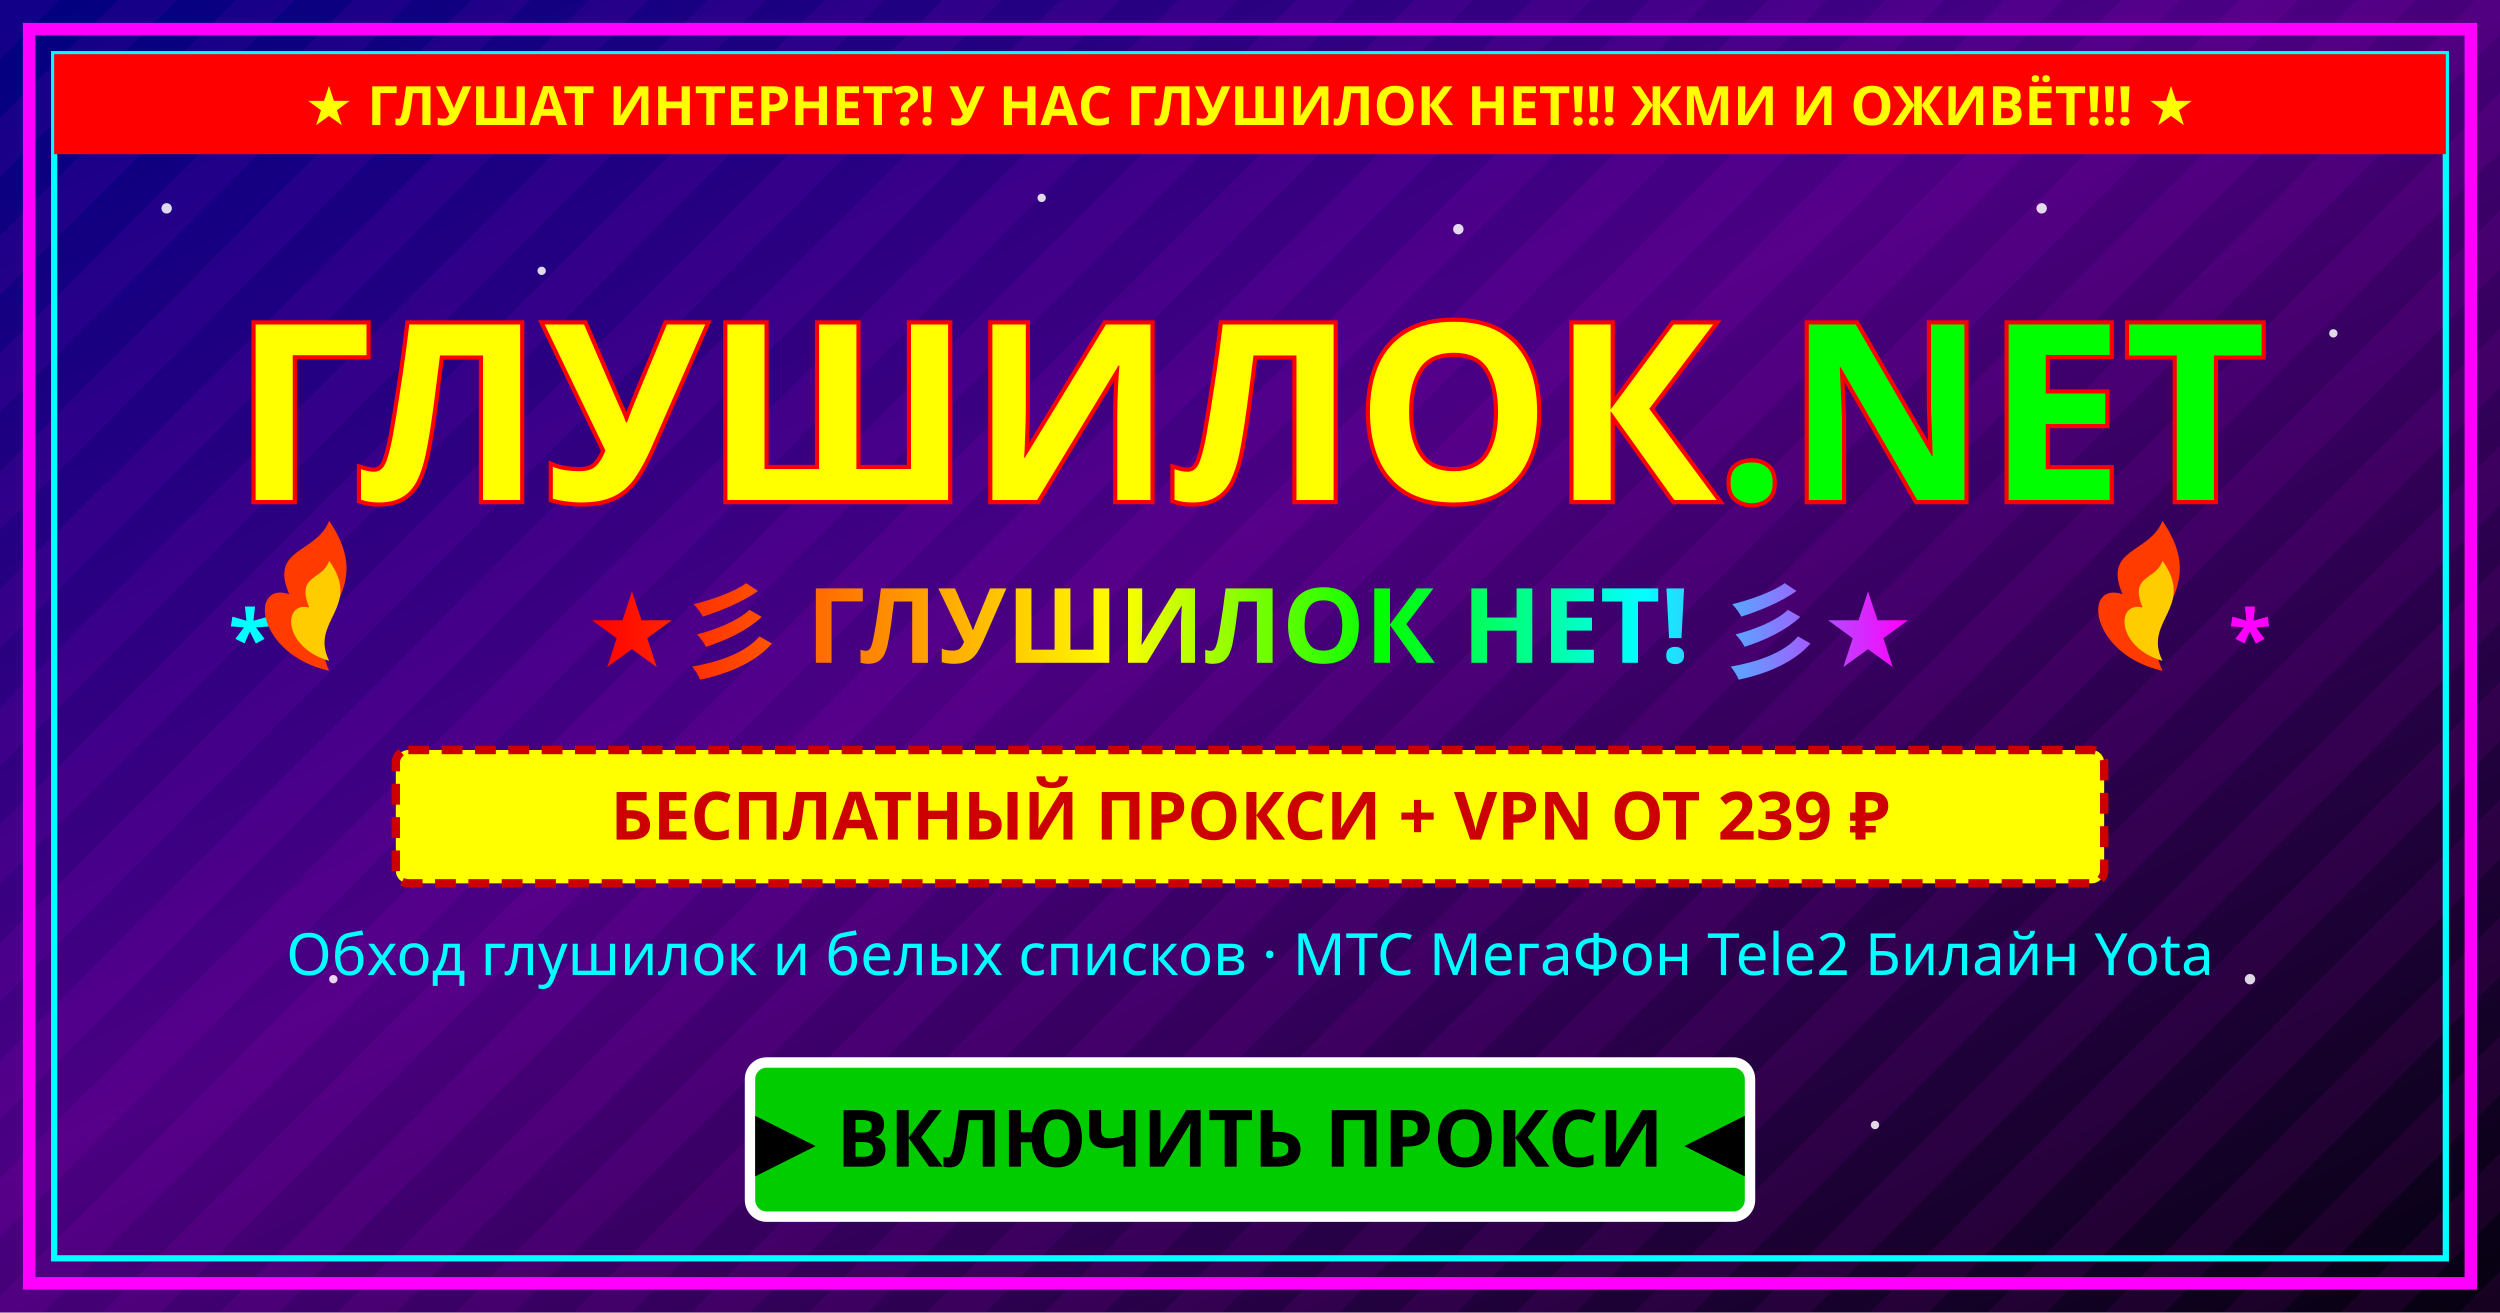
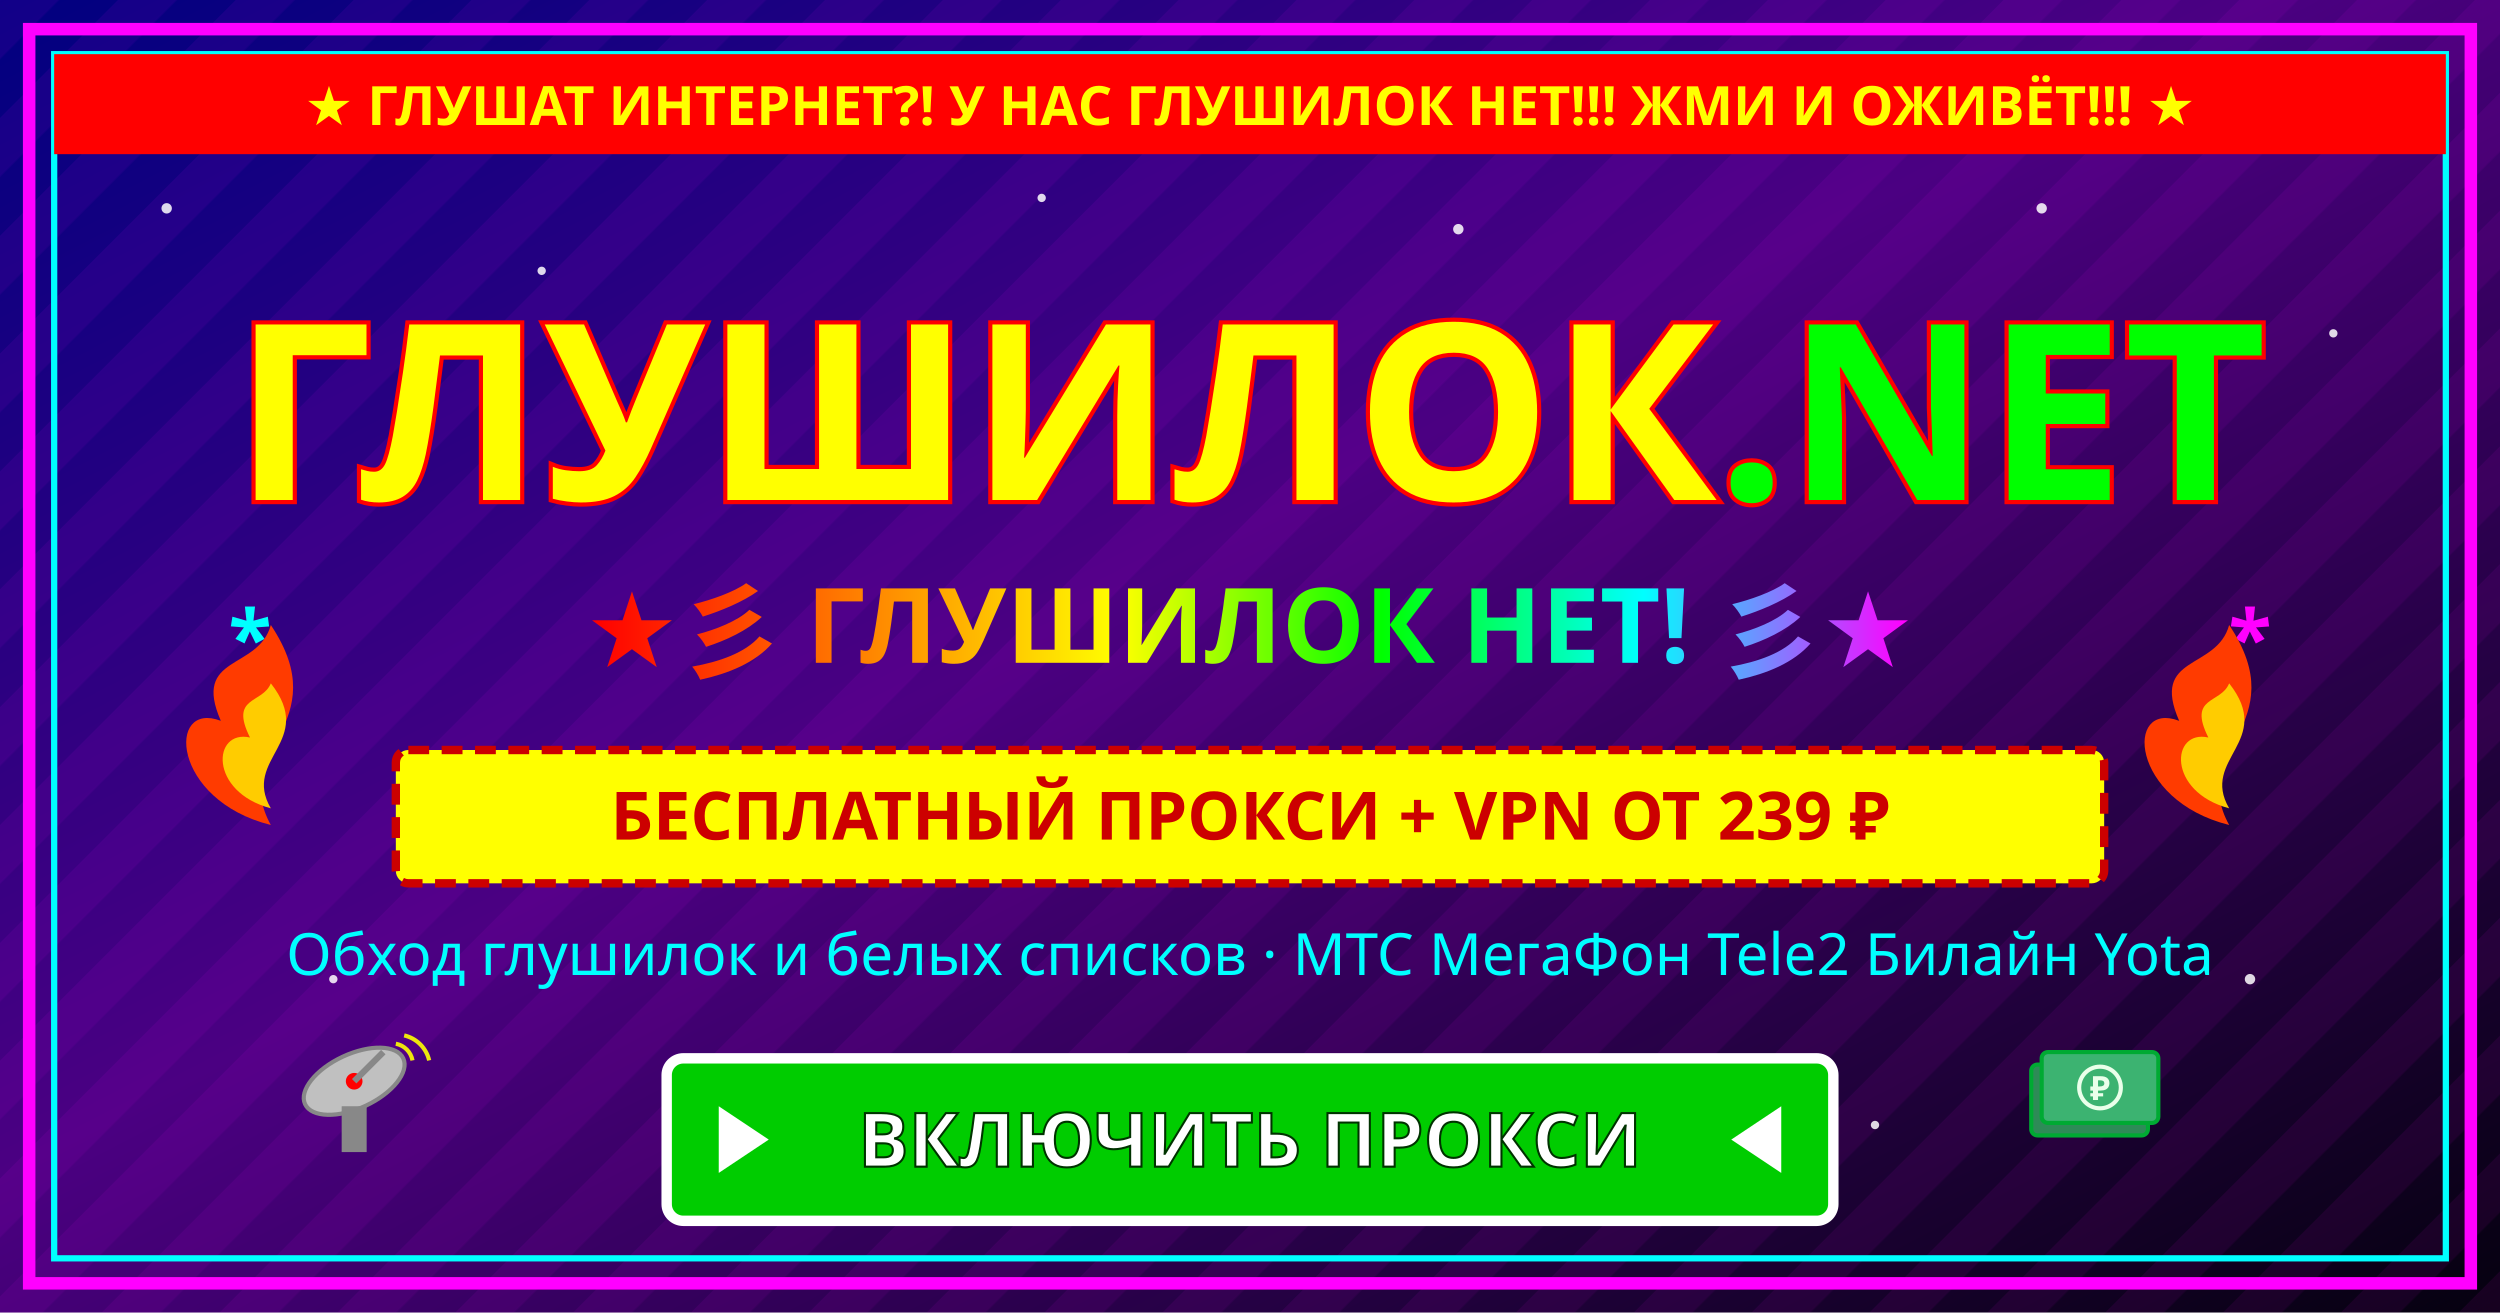
<svg xmlns="http://www.w3.org/2000/svg" width="1200" height="630" viewBox="0 0 1200 630" font-family="Comic Sans MS, Arial Black, sans-serif">
  <defs>
    <linearGradient id="bg" x1="0" y1="0" x2="1" y2="1">
      <stop offset="0%" stop-color="#000080" />
      <stop offset="45%" stop-color="#4b0082" />
      <stop offset="100%" stop-color="#05010f" />
    </linearGradient>
    <linearGradient id="rb" x1="0" y1="0" x2="1" y2="0">
      <stop offset="0%" stop-color="#ff0000" />
      <stop offset="20%" stop-color="#ff7f00" />
      <stop offset="40%" stop-color="#ffff00" />
      <stop offset="60%" stop-color="#00ff00" />
      <stop offset="80%" stop-color="#00ffff" />
      <stop offset="100%" stop-color="#ff00ff" />
    </linearGradient>
    <pattern id="zig" width="40" height="40" patternTransform="rotate(45)" patternUnits="userSpaceOnUse">
      <rect width="40" height="40" fill="none" />
      <rect width="20" height="40" fill="#ff00ff" opacity="0.07" />
    </pattern>
  </defs>
  <rect width="1200" height="630" fill="url(#bg)" />
  <rect width="1200" height="630" fill="url(#zig)" />
  <g fill="#fff" opacity="0.85">
    <circle cx="80" cy="100" r="2.5" />
    <circle cx="260" cy="130" r="2" />
    <circle cx="500" cy="95" r="2" />
    <circle cx="700" cy="110" r="2.5" />
    <circle cx="980" cy="100" r="2.5" />
    <circle cx="1120" cy="160" r="2" />
    <circle cx="160" cy="470" r="2" />
    <circle cx="430" cy="560" r="2.5" />
    <circle cx="900" cy="540" r="2" />
    <circle cx="1080" cy="470" r="2.5" />
  </g>
  <g font-size="38" font-weight="bold" text-anchor="middle">
    <text x="120" y="320" fill="#00ffff">*</text>
    <text x="1080" y="320" fill="#ff00ff">*</text>
  </g>
  <rect x="14" y="14" width="1172" height="602" fill="none" stroke="#ff00ff" stroke-width="6" />
  <rect x="26" y="26" width="1148" height="578" fill="none" stroke="#00ffff" stroke-width="3" />
  <rect x="26" y="26" width="1148" height="48" fill="#ff0000" />
  <text x="600" y="60" font-size="26" font-weight="bold" text-anchor="middle" fill="#ffff00">
    ★ ГЛУШАТ ИНТЕРНЕТ?! У НАС ГЛУШИЛОК НЕТ!!! ЖМИ И ОЖИВЁТ!!! ★</text>
-   <g transform="translate(110,250) scale(1.6)">
-     <path d="M30 0 C45 22 22 28 30 45 C8 40 6 18 18 22 C12 8 26 10 30 0 Z" fill="#ff3b00" />
-     <path d="M30 12 C40 26 24 30 30 42 C16 38 16 24 24 26 C20 16 28 18 30 12 Z" fill="#ffcc00" />
+   <g transform="translate(70,300) scale(2.0)">
+     <path d="M30 0 C46 24 20 30 30 48 C6 42 5 18 18 23 C11 7 27 11 30 0 Z" fill="#ff3b00" />
+     <path d="M30 14 C41 28 23 32 30 44 C15 40 16 25 25 27 C20 17 28 19 30 14 Z" fill="#ffcc00" />
  </g>
-   <g transform="translate(990,250) scale(1.6)">
-     <path d="M30 0 C45 22 22 28 30 45 C8 40 6 18 18 22 C12 8 26 10 30 0 Z" fill="#ff3b00" />
-     <path d="M30 12 C40 26 24 30 30 42 C16 38 16 24 24 26 C20 16 28 18 30 12 Z" fill="#ffcc00" />
+   <g transform="translate(1010,300) scale(2.0)">
+     <path d="M30 0 C46 24 20 30 30 48 C6 42 5 18 18 23 C11 7 27 11 30 0 Z" fill="#ff3b00" />
+     <path d="M30 14 C41 28 23 32 30 44 C15 40 16 25 25 27 C20 17 28 19 30 14 Z" fill="#ffcc00" />
+   </g>
+   <g transform="translate(150,505)">
+     <ellipse cx="20" cy="14" rx="26" ry="13" fill="#c0c0c0" stroke="#888" stroke-width="2" transform="rotate(-25 20 14)" />
+     <circle cx="20" cy="14" r="4" fill="#ff0000" />
+     <line x1="20" y1="14" x2="34" y2="0" stroke="#888" stroke-width="3" />
+     <rect x="14" y="26" width="12" height="22" fill="#888" />
+     <g stroke="#ffff00" stroke-width="2" fill="none" opacity="0.9">
+       <path d="M40 -4 a10 10 0 0 1 8 8" />
+       <path d="M44 -8 a16 16 0 0 1 12 12" />
+     </g>
+   </g>
+   <g transform="translate(975,505)">
+     <rect x="0" y="6" width="56" height="34" rx="3" fill="#2e8b57" stroke="#0a3" stroke-width="2" />
+     <rect x="5" y="0" width="56" height="34" rx="3" fill="#3cb371" stroke="#0a3" stroke-width="2" />
+     <circle cx="33" cy="17" r="10" fill="none" stroke="#eaffea" stroke-width="2" />
+     <text x="33" y="23" font-size="16" font-weight="bold" text-anchor="middle" fill="#eaffea">₽</text>
  </g>
  <text x="600" y="240" font-size="118" font-weight="bold" text-anchor="middle" fill="#ffff00" stroke="#ff0000" stroke-width="4" paint-order="stroke">ГЛУШИЛОК<tspan fill="#00ff00">.NET</tspan>
  </text>
  <text x="600" y="320" font-size="50" font-weight="bold" text-anchor="middle" fill="url(#rb)">
    ★彡 ГЛУШИЛОК НЕТ! 彡★</text>
  <rect x="190" y="360" width="820" height="64" rx="6" fill="#ffff00" stroke="#cc0000" stroke-width="4" stroke-dasharray="10 6" />
  <text x="600" y="403" font-size="32" font-weight="bold" text-anchor="middle" fill="#cc0000">
    БЕСПЛАТНЫЙ ПРОКСИ + VPN ОТ 239 ₽</text>
  <text x="600" y="468" font-size="28" text-anchor="middle" fill="#00ffff">
    Обход глушилок и белых списков · МТС МегаФон Tele2 Билайн Yota</text>
-   <rect x="360" y="510" width="480" height="74" rx="8" fill="#00cc00" stroke="#ffffff" stroke-width="5" />
-   <text x="600" y="560" font-size="38" font-weight="bold" text-anchor="middle" fill="#000000">
-     ▶ ВКЛЮЧИТЬ ПРОКСИ ◀</text>
+   <rect x="320" y="508" width="560" height="78" rx="8" fill="#00cc00" stroke="#ffffff" stroke-width="5" />
+   <polygon points="345,531 345,563 369,547" fill="#ffffff" />
+   <polygon points="855,531 855,563 831,547" fill="#ffffff" />
+   <text x="600" y="560" font-size="36" font-weight="bold" text-anchor="middle" fill="#ffffff" stroke="#003300" stroke-width="1">
+     ВКЛЮЧИТЬ ПРОКСИ</text>
</svg>
